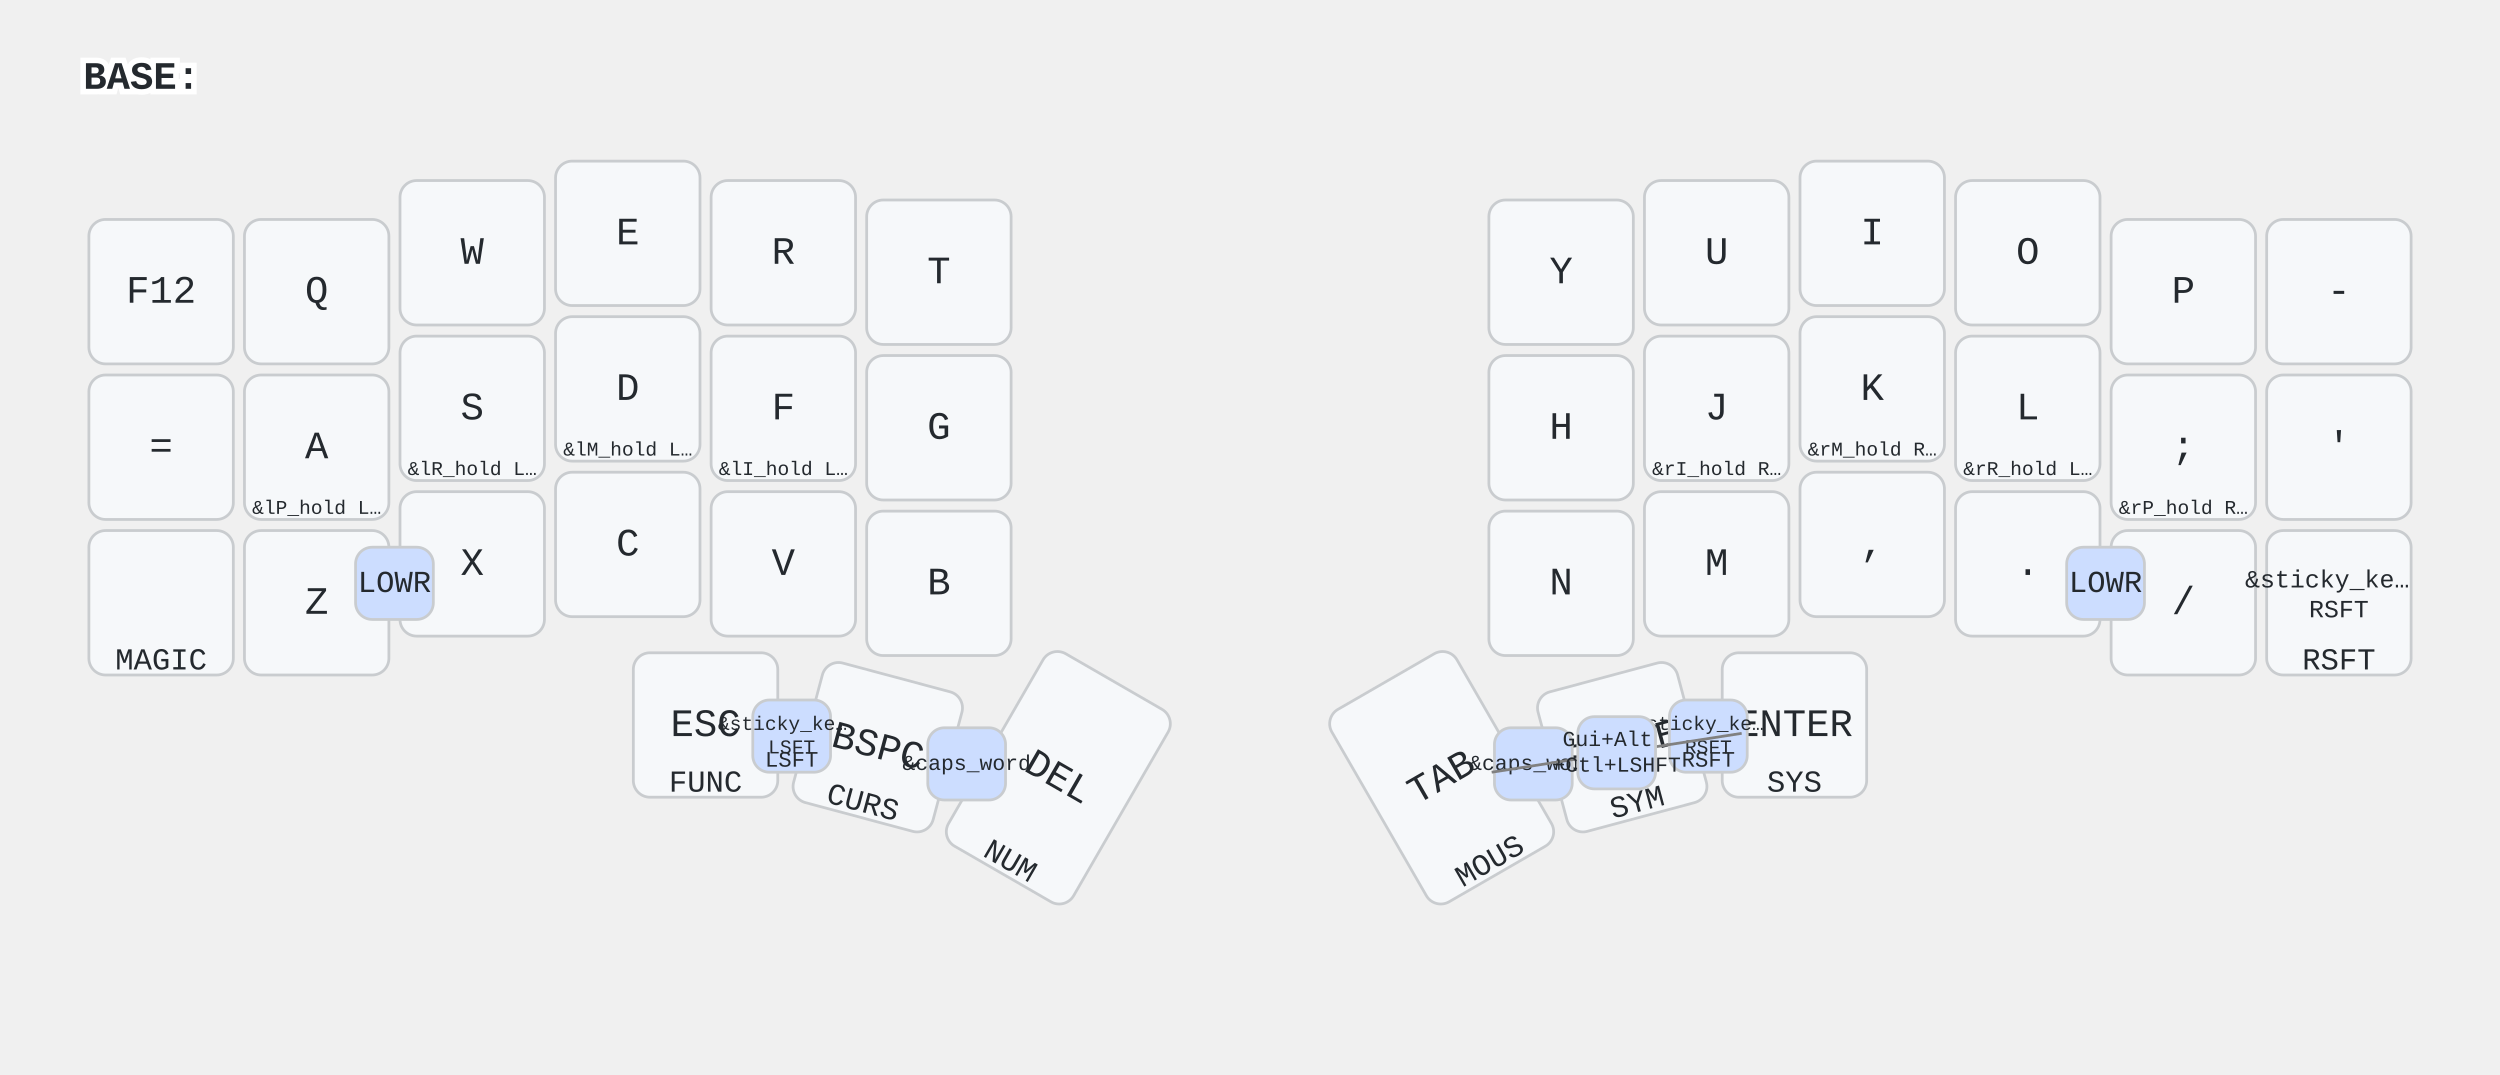
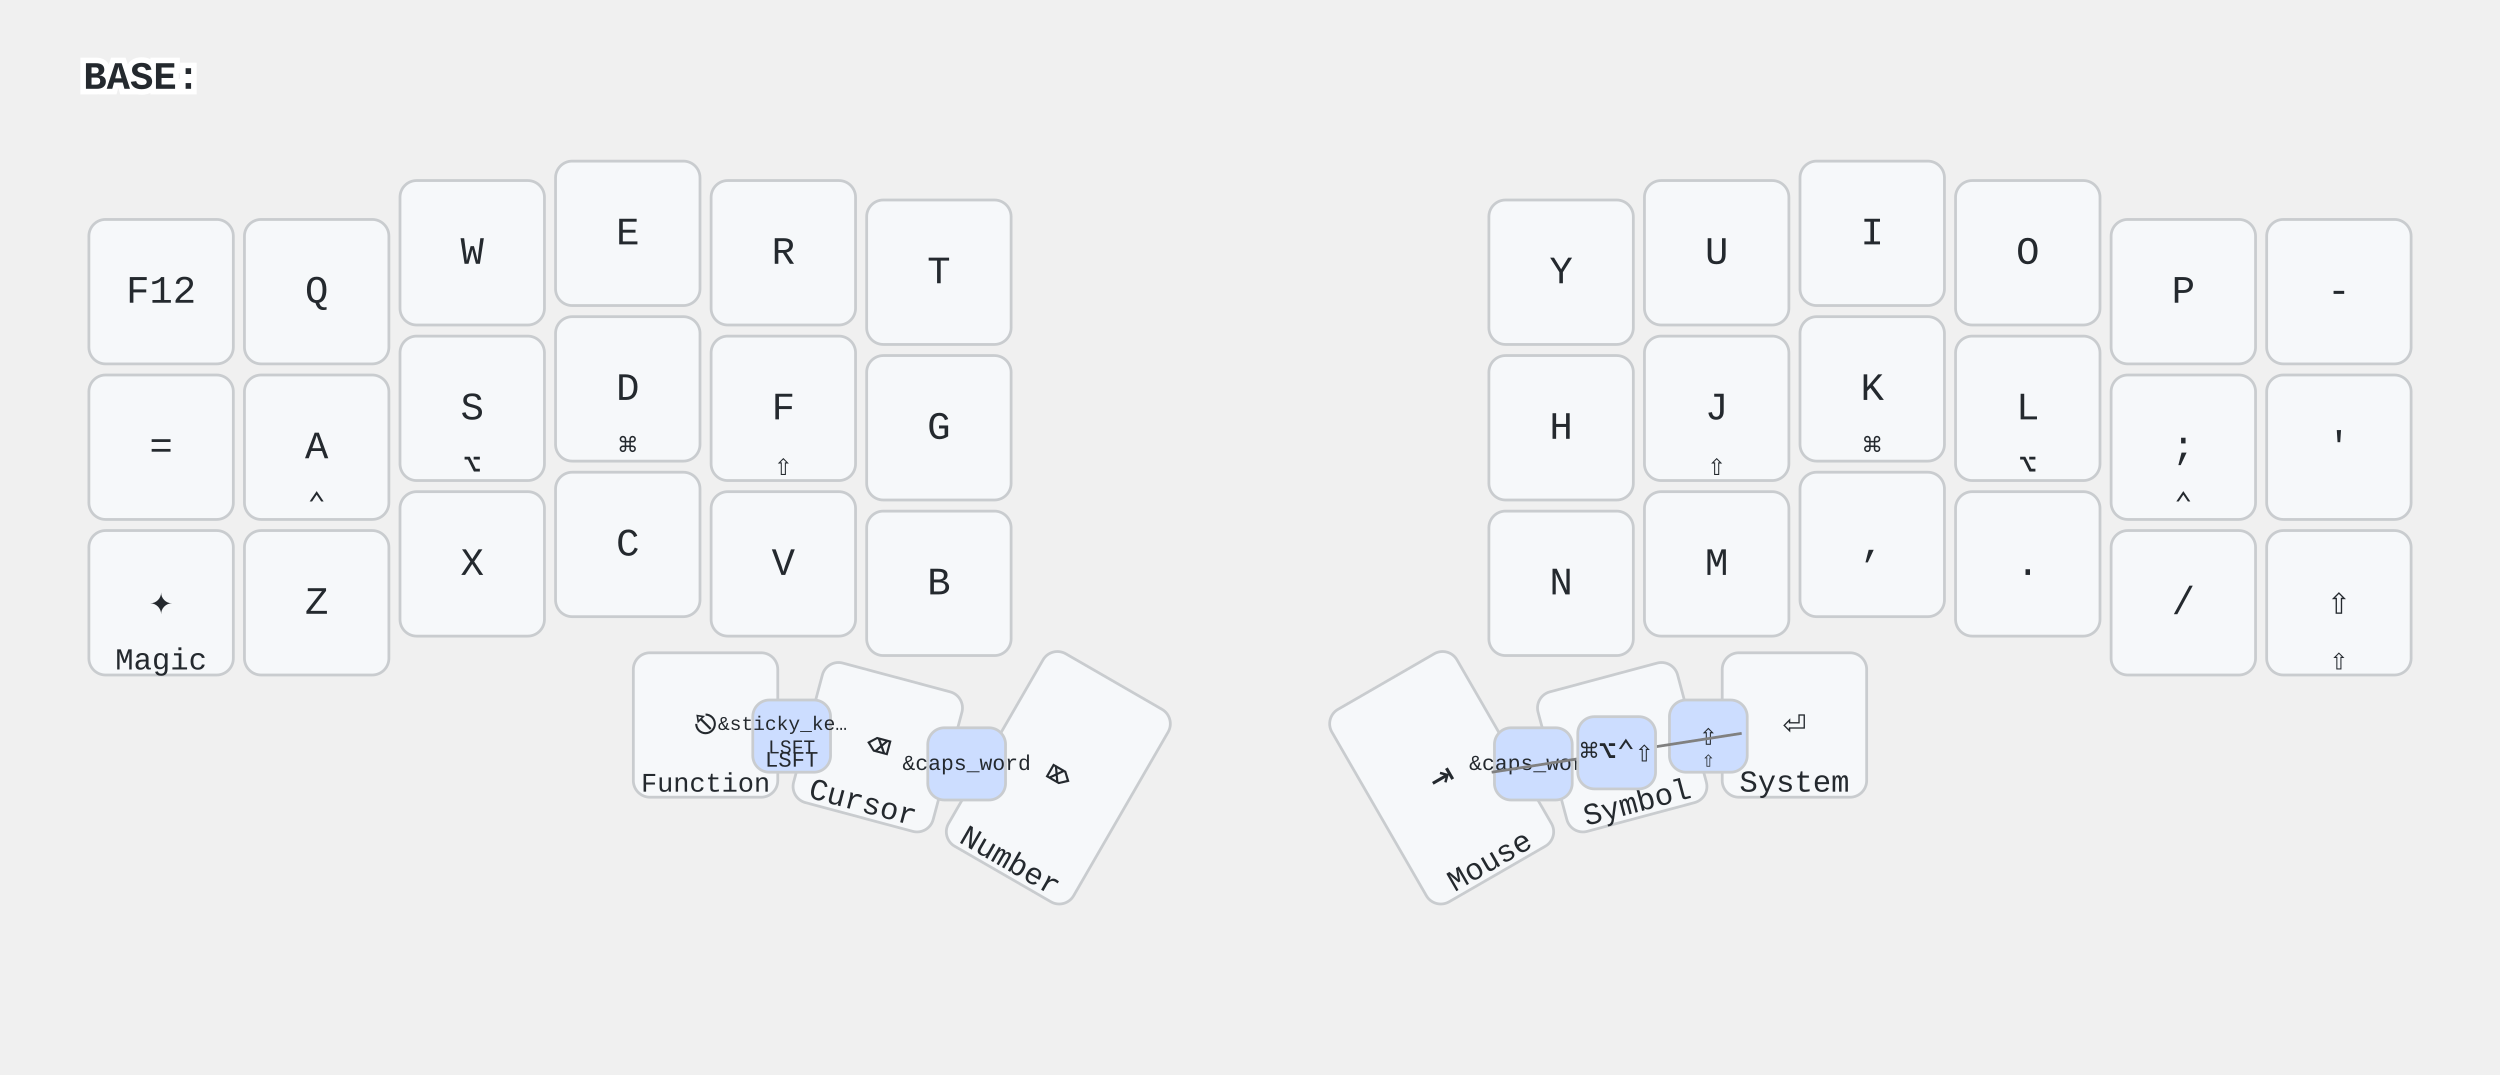
<svg xmlns="http://www.w3.org/2000/svg" width="900" height="387" viewBox="0 0 900 387" class="keymap">
  <style>/* inherit to force styles through use tags */
svg path {
    fill: inherit;
}

/* font and background color specifications */
svg.keymap {
    font-family: SFMono-Regular,Consolas,Liberation Mono,Menlo,monospace;
    font-size: 14px;
    font-kerning: normal;
    text-rendering: optimizeLegibility;
    fill: #24292e;
}

/* default key styling */
rect.key {
    fill: #f6f8fa;
}

rect.key, rect.combo {
    stroke: #c9cccf;
    stroke-width: 1;
}

/* default key side styling, only used is draw_key_sides is set */
rect.side {
    filter: brightness(90%);
}

/* color accent for combo boxes */
rect.combo, rect.combo-separate {
    fill: #cdf;
}

/* color accent for held keys */
rect.held, rect.combo.held {
    fill: #fdd;
}

/* color accent for ghost (optional) keys */
rect.ghost, rect.combo.ghost {
    stroke-dasharray: 4, 4;
    stroke-width: 2;
}

text {
    text-anchor: middle;
    dominant-baseline: middle;
}

/* styling for layer labels */
text.label {
    font-weight: bold;
    text-anchor: start;
    stroke: white;
    stroke-width: 4;
    paint-order: stroke;
}

/* styling for optional footer */
text.footer {
    text-anchor: end;
    dominant-baseline: auto;
    stroke: white;
    stroke-width: 4;
    paint-order: stroke;
}

/* styling for combo tap, and key non-tap label text */
text.combo, text.hold, text.shifted, text.left, text.right, text.tl, text.tr, text.bl, text.br {
    font-size: 11px;
}

text.hold, text.bl, text.br {
    text-anchor: middle;
    dominant-baseline: auto;
}

text.shifted, text.tl, text.tr {
    text-anchor: middle;
    dominant-baseline: hanging;
}

text.left, text.tl, text.bl {
    text-anchor: start;
}

text.right, text.tr, text.br {
    text-anchor: end;
}

text.layer-activator {
    text-decoration: underline;
}

/* styling for hold/shifted label text in combo box */
text.combo.hold, text.combo.shifted, text.combo.left, text.combo.right {
    font-size: 8px;
}

/* lighter symbol for transparent keys */
text.trans {
    fill: #7b7e81;
}

/* styling for combo dendrons */
path.combo {
    stroke-width: 1;
    stroke: gray;
    fill: none;
}

/* Start Tabler Icons Cleanup */
/* cannot use height/width with glyphs */
.icon-tabler &gt; path {
    fill: inherit;
    stroke: inherit;
    stroke-width: 2;
}
/* hide tabler's default box */
.icon-tabler &gt; path[stroke="none"][fill="none"] {
    visibility: hidden;
}
/* End Tabler Icons Cleanup */
+ 
+ /* clean, minimal: fade pass-through keys, softly mark held/layer keys */
+ rect.key.trans { fill: #f5f5f5; }
+ rect.key.held { fill: #eaf1fb; }
</style>
  <g transform="translate(30, 0)" class="layer-BASE">
    <text x="0" y="28" class="label" id="BASE">BASE:</text>
    <g transform="translate(0, 56)">
      <g transform="translate(28, 49)" class="key keypos-0">
        <rect rx="6" ry="6" x="-26" y="-26" width="52" height="52" class="key" />
        <text x="0" y="0" class="key tap">F12</text>
      </g>
      <g transform="translate(84, 49)" class="key keypos-1">
        <rect rx="6" ry="6" x="-26" y="-26" width="52" height="52" class="key" />
        <text x="0" y="0" class="key tap">Q</text>
      </g>
      <g transform="translate(140, 35)" class="key keypos-2">
        <rect rx="6" ry="6" x="-26" y="-26" width="52" height="52" class="key" />
        <text x="0" y="0" class="key tap">W</text>
      </g>
      <g transform="translate(196, 28)" class="key keypos-3">
        <rect rx="6" ry="6" x="-26" y="-26" width="52" height="52" class="key" />
        <text x="0" y="0" class="key tap">E</text>
      </g>
      <g transform="translate(252, 35)" class="key keypos-4">
        <rect rx="6" ry="6" x="-26" y="-26" width="52" height="52" class="key" />
        <text x="0" y="0" class="key tap">R</text>
      </g>
      <g transform="translate(308, 42)" class="key keypos-5">
        <rect rx="6" ry="6" x="-26" y="-26" width="52" height="52" class="key" />
        <text x="0" y="0" class="key tap">T</text>
      </g>
      <g transform="translate(532, 42)" class="key keypos-6">
        <rect rx="6" ry="6" x="-26" y="-26" width="52" height="52" class="key" />
        <text x="0" y="0" class="key tap">Y</text>
      </g>
      <g transform="translate(588, 35)" class="key keypos-7">
        <rect rx="6" ry="6" x="-26" y="-26" width="52" height="52" class="key" />
        <text x="0" y="0" class="key tap">U</text>
      </g>
      <g transform="translate(644, 28)" class="key keypos-8">
        <rect rx="6" ry="6" x="-26" y="-26" width="52" height="52" class="key" />
        <text x="0" y="0" class="key tap">I</text>
      </g>
      <g transform="translate(700, 35)" class="key keypos-9">
        <rect rx="6" ry="6" x="-26" y="-26" width="52" height="52" class="key" />
        <text x="0" y="0" class="key tap">O</text>
      </g>
      <g transform="translate(756, 49)" class="key keypos-10">
        <rect rx="6" ry="6" x="-26" y="-26" width="52" height="52" class="key" />
        <text x="0" y="0" class="key tap">P</text>
      </g>
      <g transform="translate(812, 49)" class="key keypos-11">
        <rect rx="6" ry="6" x="-26" y="-26" width="52" height="52" class="key" />
        <text x="0" y="0" class="key tap">-</text>
      </g>
      <g transform="translate(28, 105)" class="key keypos-12">
        <rect rx="6" ry="6" x="-26" y="-26" width="52" height="52" class="key" />
        <text x="0" y="0" class="key tap">=</text>
      </g>
      <g transform="translate(84, 105)" class="key keypos-13">
        <rect rx="6" ry="6" x="-26" y="-26" width="52" height="52" class="key" />
        <text x="0" y="0" class="key tap">A</text>
+         <text x="0" y="24" class="key hold">⌃</text>
+       </g>
+       <g transform="translate(140, 91)" class="key keypos-14">
+         <rect rx="6" ry="6" x="-26" y="-26" width="52" height="52" class="key" />
+         <text x="0" y="0" class="key tap">S</text>
+         <text x="0" y="24" class="key hold">⌥</text>
+       </g>
+       <g transform="translate(196, 84)" class="key keypos-15">
+         <rect rx="6" ry="6" x="-26" y="-26" width="52" height="52" class="key" />
+         <text x="0" y="0" class="key tap">D</text>
+         <text x="0" y="24" class="key hold">⌘</text>
+       </g>
+       <g transform="translate(252, 91)" class="key keypos-16">
+         <rect rx="6" ry="6" x="-26" y="-26" width="52" height="52" class="key" />
+         <text x="0" y="0" class="key tap">F</text>
+         <text x="0" y="24" class="key hold">⇧</text>
+       </g>
+       <g transform="translate(308, 98)" class="key keypos-17">
+         <rect rx="6" ry="6" x="-26" y="-26" width="52" height="52" class="key" />
+         <text x="0" y="0" class="key tap">G</text>
+       </g>
+       <g transform="translate(532, 98)" class="key keypos-18">
+         <rect rx="6" ry="6" x="-26" y="-26" width="52" height="52" class="key" />
+         <text x="0" y="0" class="key tap">H</text>
+       </g>
+       <g transform="translate(588, 91)" class="key keypos-19">
+         <rect rx="6" ry="6" x="-26" y="-26" width="52" height="52" class="key" />
+         <text x="0" y="0" class="key tap">J</text>
+         <text x="0" y="24" class="key hold">⇧</text>
+       </g>
+       <g transform="translate(644, 84)" class="key keypos-20">
+         <rect rx="6" ry="6" x="-26" y="-26" width="52" height="52" class="key" />
+         <text x="0" y="0" class="key tap">K</text>
+         <text x="0" y="24" class="key hold">⌘</text>
+       </g>
+       <g transform="translate(700, 91)" class="key keypos-21">
+         <rect rx="6" ry="6" x="-26" y="-26" width="52" height="52" class="key" />
+         <text x="0" y="0" class="key tap">L</text>
+         <text x="0" y="24" class="key hold">⌥</text>
+       </g>
+       <g transform="translate(756, 105)" class="key keypos-22">
+         <rect rx="6" ry="6" x="-26" y="-26" width="52" height="52" class="key" />
+         <text x="0" y="0" class="key tap">;</text>
+         <text x="0" y="24" class="key hold">⌃</text>
+       </g>
+       <g transform="translate(812, 105)" class="key keypos-23">
+         <rect rx="6" ry="6" x="-26" y="-26" width="52" height="52" class="key" />
+         <text x="0" y="0" class="key tap">'</text>
+       </g>
+       <g transform="translate(28, 161)" class="key keypos-24">
+         <rect rx="6" ry="6" x="-26" y="-26" width="52" height="52" class="key" />
+         <text x="0" y="0" class="key tap">✦</text>
+         <text x="0" y="24" class="key hold">Magic</text>
+       </g>
+       <g transform="translate(84, 161)" class="key keypos-25">
+         <rect rx="6" ry="6" x="-26" y="-26" width="52" height="52" class="key" />
+         <text x="0" y="0" class="key tap">Z</text>
+       </g>
+       <g transform="translate(140, 147)" class="key keypos-26">
+         <rect rx="6" ry="6" x="-26" y="-26" width="52" height="52" class="key" />
+         <text x="0" y="0" class="key tap">X</text>
+       </g>
+       <g transform="translate(196, 140)" class="key keypos-27">
+         <rect rx="6" ry="6" x="-26" y="-26" width="52" height="52" class="key" />
+         <text x="0" y="0" class="key tap">C</text>
+       </g>
+       <g transform="translate(252, 147)" class="key keypos-28">
+         <rect rx="6" ry="6" x="-26" y="-26" width="52" height="52" class="key" />
+         <text x="0" y="0" class="key tap">V</text>
+       </g>
+       <g transform="translate(308, 154)" class="key keypos-29">
+         <rect rx="6" ry="6" x="-26" y="-26" width="52" height="52" class="key" />
+         <text x="0" y="0" class="key tap">B</text>
+       </g>
+       <g transform="translate(532, 154)" class="key keypos-30">
+         <rect rx="6" ry="6" x="-26" y="-26" width="52" height="52" class="key" />
+         <text x="0" y="0" class="key tap">N</text>
+       </g>
+       <g transform="translate(588, 147)" class="key keypos-31">
+         <rect rx="6" ry="6" x="-26" y="-26" width="52" height="52" class="key" />
+         <text x="0" y="0" class="key tap">M</text>
+       </g>
+       <g transform="translate(644, 140)" class="key keypos-32">
+         <rect rx="6" ry="6" x="-26" y="-26" width="52" height="52" class="key" />
+         <text x="0" y="0" class="key tap">,</text>
+       </g>
+       <g transform="translate(700, 147)" class="key keypos-33">
+         <rect rx="6" ry="6" x="-26" y="-26" width="52" height="52" class="key" />
+         <text x="0" y="0" class="key tap">.</text>
+       </g>
+       <g transform="translate(756, 161)" class="key keypos-34">
+         <rect rx="6" ry="6" x="-26" y="-26" width="52" height="52" class="key" />
+         <text x="0" y="0" class="key tap">/</text>
+       </g>
+       <g transform="translate(812, 161)" class="key keypos-35">
+         <rect rx="6" ry="6" x="-26" y="-26" width="52" height="52" class="key" />
+         <text x="0" y="0" class="key tap">⇧</text>
+         <text x="0" y="24" class="key hold">⇧</text>
+       </g>
+       <g transform="translate(224, 205)" class="key keypos-36">
+         <rect rx="6" ry="6" x="-26" y="-26" width="52" height="52" class="key" />
+         <text x="0" y="0" class="key tap">⎋</text>
        <text x="0" y="24" class="key hold">
-           <tspan style="font-size: 64%">&amp;lP_hold L…</tspan>
+           <tspan style="font-size: 88%">Function</tspan>
        </text>
      </g>
-       <g transform="translate(140, 91)" class="key keypos-14">
-         <rect rx="6" ry="6" x="-26" y="-26" width="52" height="52" class="key" />
-         <text x="0" y="0" class="key tap">S</text>
-         <text x="0" y="24" class="key hold">
-           <tspan style="font-size: 64%">&amp;lR_hold L…</tspan>
-         </text>
-       </g>
-       <g transform="translate(196, 84)" class="key keypos-15">
-         <rect rx="6" ry="6" x="-26" y="-26" width="52" height="52" class="key" />
-         <text x="0" y="0" class="key tap">D</text>
-         <text x="0" y="24" class="key hold">
-           <tspan style="font-size: 64%">&amp;lM_hold L…</tspan>
-         </text>
-       </g>
-       <g transform="translate(252, 91)" class="key keypos-16">
-         <rect rx="6" ry="6" x="-26" y="-26" width="52" height="52" class="key" />
-         <text x="0" y="0" class="key tap">F</text>
-         <text x="0" y="24" class="key hold">
-           <tspan style="font-size: 64%">&amp;lI_hold L…</tspan>
-         </text>
-       </g>
-       <g transform="translate(308, 98)" class="key keypos-17">
-         <rect rx="6" ry="6" x="-26" y="-26" width="52" height="52" class="key" />
-         <text x="0" y="0" class="key tap">G</text>
-       </g>
-       <g transform="translate(532, 98)" class="key keypos-18">
-         <rect rx="6" ry="6" x="-26" y="-26" width="52" height="52" class="key" />
-         <text x="0" y="0" class="key tap">H</text>
-       </g>
-       <g transform="translate(588, 91)" class="key keypos-19">
-         <rect rx="6" ry="6" x="-26" y="-26" width="52" height="52" class="key" />
-         <text x="0" y="0" class="key tap">J</text>
-         <text x="0" y="24" class="key hold">
-           <tspan style="font-size: 64%">&amp;rI_hold R…</tspan>
-         </text>
-       </g>
-       <g transform="translate(644, 84)" class="key keypos-20">
-         <rect rx="6" ry="6" x="-26" y="-26" width="52" height="52" class="key" />
-         <text x="0" y="0" class="key tap">K</text>
-         <text x="0" y="24" class="key hold">
-           <tspan style="font-size: 64%">&amp;rM_hold R…</tspan>
-         </text>
-       </g>
-       <g transform="translate(700, 91)" class="key keypos-21">
-         <rect rx="6" ry="6" x="-26" y="-26" width="52" height="52" class="key" />
-         <text x="0" y="0" class="key tap">L</text>
-         <text x="0" y="24" class="key hold">
-           <tspan style="font-size: 64%">&amp;rR_hold L…</tspan>
-         </text>
-       </g>
-       <g transform="translate(756, 105)" class="key keypos-22">
-         <rect rx="6" ry="6" x="-26" y="-26" width="52" height="52" class="key" />
-         <text x="0" y="0" class="key tap">;</text>
-         <text x="0" y="24" class="key hold">
-           <tspan style="font-size: 64%">&amp;rP_hold R…</tspan>
-         </text>
-       </g>
-       <g transform="translate(812, 105)" class="key keypos-23">
-         <rect rx="6" ry="6" x="-26" y="-26" width="52" height="52" class="key" />
-         <text x="0" y="0" class="key tap">'</text>
-       </g>
-       <g transform="translate(28, 161)" class="key keypos-24">
-         <rect rx="6" ry="6" x="-26" y="-26" width="52" height="52" class="key" />
-         <text x="0" y="24" class="key hold">MAGIC</text>
-       </g>
-       <g transform="translate(84, 161)" class="key keypos-25">
-         <rect rx="6" ry="6" x="-26" y="-26" width="52" height="52" class="key" />
-         <text x="0" y="0" class="key tap">Z</text>
-       </g>
-       <g transform="translate(140, 147)" class="key keypos-26">
-         <rect rx="6" ry="6" x="-26" y="-26" width="52" height="52" class="key" />
-         <text x="0" y="0" class="key tap">X</text>
-       </g>
-       <g transform="translate(196, 140)" class="key keypos-27">
-         <rect rx="6" ry="6" x="-26" y="-26" width="52" height="52" class="key" />
-         <text x="0" y="0" class="key tap">C</text>
-       </g>
-       <g transform="translate(252, 147)" class="key keypos-28">
-         <rect rx="6" ry="6" x="-26" y="-26" width="52" height="52" class="key" />
-         <text x="0" y="0" class="key tap">V</text>
-       </g>
-       <g transform="translate(308, 154)" class="key keypos-29">
-         <rect rx="6" ry="6" x="-26" y="-26" width="52" height="52" class="key" />
-         <text x="0" y="0" class="key tap">B</text>
-       </g>
-       <g transform="translate(532, 154)" class="key keypos-30">
-         <rect rx="6" ry="6" x="-26" y="-26" width="52" height="52" class="key" />
-         <text x="0" y="0" class="key tap">N</text>
-       </g>
-       <g transform="translate(588, 147)" class="key keypos-31">
-         <rect rx="6" ry="6" x="-26" y="-26" width="52" height="52" class="key" />
-         <text x="0" y="0" class="key tap">M</text>
-       </g>
-       <g transform="translate(644, 140)" class="key keypos-32">
-         <rect rx="6" ry="6" x="-26" y="-26" width="52" height="52" class="key" />
-         <text x="0" y="0" class="key tap">,</text>
-       </g>
-       <g transform="translate(700, 147)" class="key keypos-33">
-         <rect rx="6" ry="6" x="-26" y="-26" width="52" height="52" class="key" />
-         <text x="0" y="0" class="key tap">.</text>
-       </g>
-       <g transform="translate(756, 161)" class="key keypos-34">
-         <rect rx="6" ry="6" x="-26" y="-26" width="52" height="52" class="key" />
-         <text x="0" y="0" class="key tap">/</text>
-       </g>
-       <g transform="translate(812, 161)" class="key keypos-35">
-         <rect rx="6" ry="6" x="-26" y="-26" width="52" height="52" class="key" />
-         <text x="0" y="0" class="key tap">
-           <tspan x="0" dy="-0.9em" style="font-size: 64%">&amp;sticky_ke…</tspan>
-           <tspan x="0" dy="1.2em" style="font-size: 64%">RSFT</tspan>
-         </text>
-         <text x="0" y="24" class="key hold">RSFT</text>
-       </g>
-       <g transform="translate(224, 205)" class="key keypos-36">
-         <rect rx="6" ry="6" x="-26" y="-26" width="52" height="52" class="key" />
-         <text x="0" y="0" class="key tap">ESC</text>
-         <text x="0" y="24" class="key hold">FUNC</text>
-       </g>
      <g transform="translate(286, 213) rotate(15.0)" class="key keypos-37">
        <rect rx="6" ry="6" x="-26" y="-26" width="52" height="52" class="key" />
-         <text x="0" y="0" class="key tap">BSPC</text>
-         <text x="0" y="24" class="key hold">CURS</text>
+         <text x="0" y="0" class="key tap">⌫</text>
+         <text x="0" y="24" class="key hold">Cursor</text>
      </g>
      <g transform="translate(351, 224) rotate(30.0)" class="key keypos-38">
        <rect rx="6" ry="6" x="-26" y="-40" width="52" height="80" class="key" />
-         <text x="0" y="0" class="key tap">DEL</text>
-         <text x="0" y="38" class="key hold">NUM</text>
+         <text x="0" y="0" class="key tap">⌦</text>
+         <text x="0" y="38" class="key hold">Number</text>
      </g>
      <g transform="translate(489, 224) rotate(-30.0)" class="key keypos-39">
        <rect rx="6" ry="6" x="-26" y="-40" width="52" height="80" class="key" />
-         <text x="0" y="0" class="key tap">TAB</text>
-         <text x="0" y="38" class="key hold">MOUS</text>
+         <text x="0" y="0" class="key tap">⇥</text>
+         <text x="0" y="38" class="key hold">Mouse</text>
      </g>
      <g transform="translate(554, 213) rotate(-15.0)" class="key keypos-40">
        <rect rx="6" ry="6" x="-26" y="-26" width="52" height="52" class="key" />
-         <text x="0" y="0" class="key tap">SPACE</text>
-         <text x="0" y="24" class="key hold">SYM</text>
+         <text x="0" y="0" class="key tap">␣</text>
+         <text x="0" y="24" class="key hold">Symbol</text>
      </g>
      <g transform="translate(616, 205)" class="key keypos-41">
        <rect rx="6" ry="6" x="-26" y="-26" width="52" height="52" class="key" />
-         <text x="0" y="0" class="key tap">ENTER</text>
-         <text x="0" y="24" class="key hold">SYS</text>
+         <text x="0" y="0" class="key tap">⏎</text>
+         <text x="0" y="24" class="key hold">System</text>
      </g>
      <g class="combo combopos-0">
        <rect rx="6" ry="6" x="241" y="196" width="28" height="26" class="combo" />
        <text x="255" y="209" class="combo tap">
          <tspan x="255" dy="-0.6em" style="font-size: 64%">&amp;sticky_ke…</tspan>
          <tspan x="255" dy="1.2em" style="font-size: 64%">LSFT</tspan>
        </text>
        <text x="255" y="220" class="combo hold">LSFT</text>
      </g>
      <g class="combo combopos-1">
        <rect rx="6" ry="6" x="571" y="196" width="28" height="26" class="combo" />
-         <text x="585" y="209" class="combo tap">
-           <tspan x="585" dy="-0.6em" style="font-size: 64%">&amp;sticky_ke…</tspan>
-           <tspan x="585" dy="1.2em" style="font-size: 64%">RSFT</tspan>
-         </text>
-         <text x="585" y="220" class="combo hold">RSFT</text>
+         <text x="585" y="209" class="combo tap">⇧</text>
+         <text x="585" y="220" class="combo hold">⇧</text>
      </g>
      <g class="combo combopos-2">
        <rect rx="6" ry="6" x="304" y="206" width="28" height="26" class="combo" />
        <text x="318" y="219" class="combo tap">
          <tspan style="font-size: 70%">&amp;caps_word</tspan>
        </text>
      </g>
      <g class="combo combopos-3">
        <rect rx="6" ry="6" x="508" y="206" width="28" height="26" class="combo" />
        <text x="522" y="219" class="combo tap">
          <tspan style="font-size: 70%">&amp;caps_word</tspan>
        </text>
      </g>
      <g class="combo combopos-4">
        <path d="M552,215 l-45,7" class="combo" />
        <path d="M552,215 l45,-7" class="combo" />
        <rect rx="6" ry="6" x="538" y="202" width="28" height="26" class="combo" />
-         <text x="552" y="215" class="combo tap">
-           <tspan x="552" dy="-0.6em" style="font-size: 70%">Gui+Alt</tspan>
-           <tspan x="552" dy="1.2em" style="font-size: 70%">+Ctl+LSHFT</tspan>
-         </text>
-       </g>
-       <g class="combo combopos-5">
-         <rect rx="6" ry="6" x="98" y="141" width="28" height="26" class="combo" />
-         <text x="112" y="154" class="combo tap">LOWR</text>
-       </g>
-       <g class="combo combopos-6">
-         <rect rx="6" ry="6" x="714" y="141" width="28" height="26" class="combo" />
-         <text x="728" y="154" class="combo tap">LOWR</text>
+         <text x="552" y="215" class="combo tap">⌘⌥⌃⇧</text>
      </g>
    </g>
  </g>
</svg>
